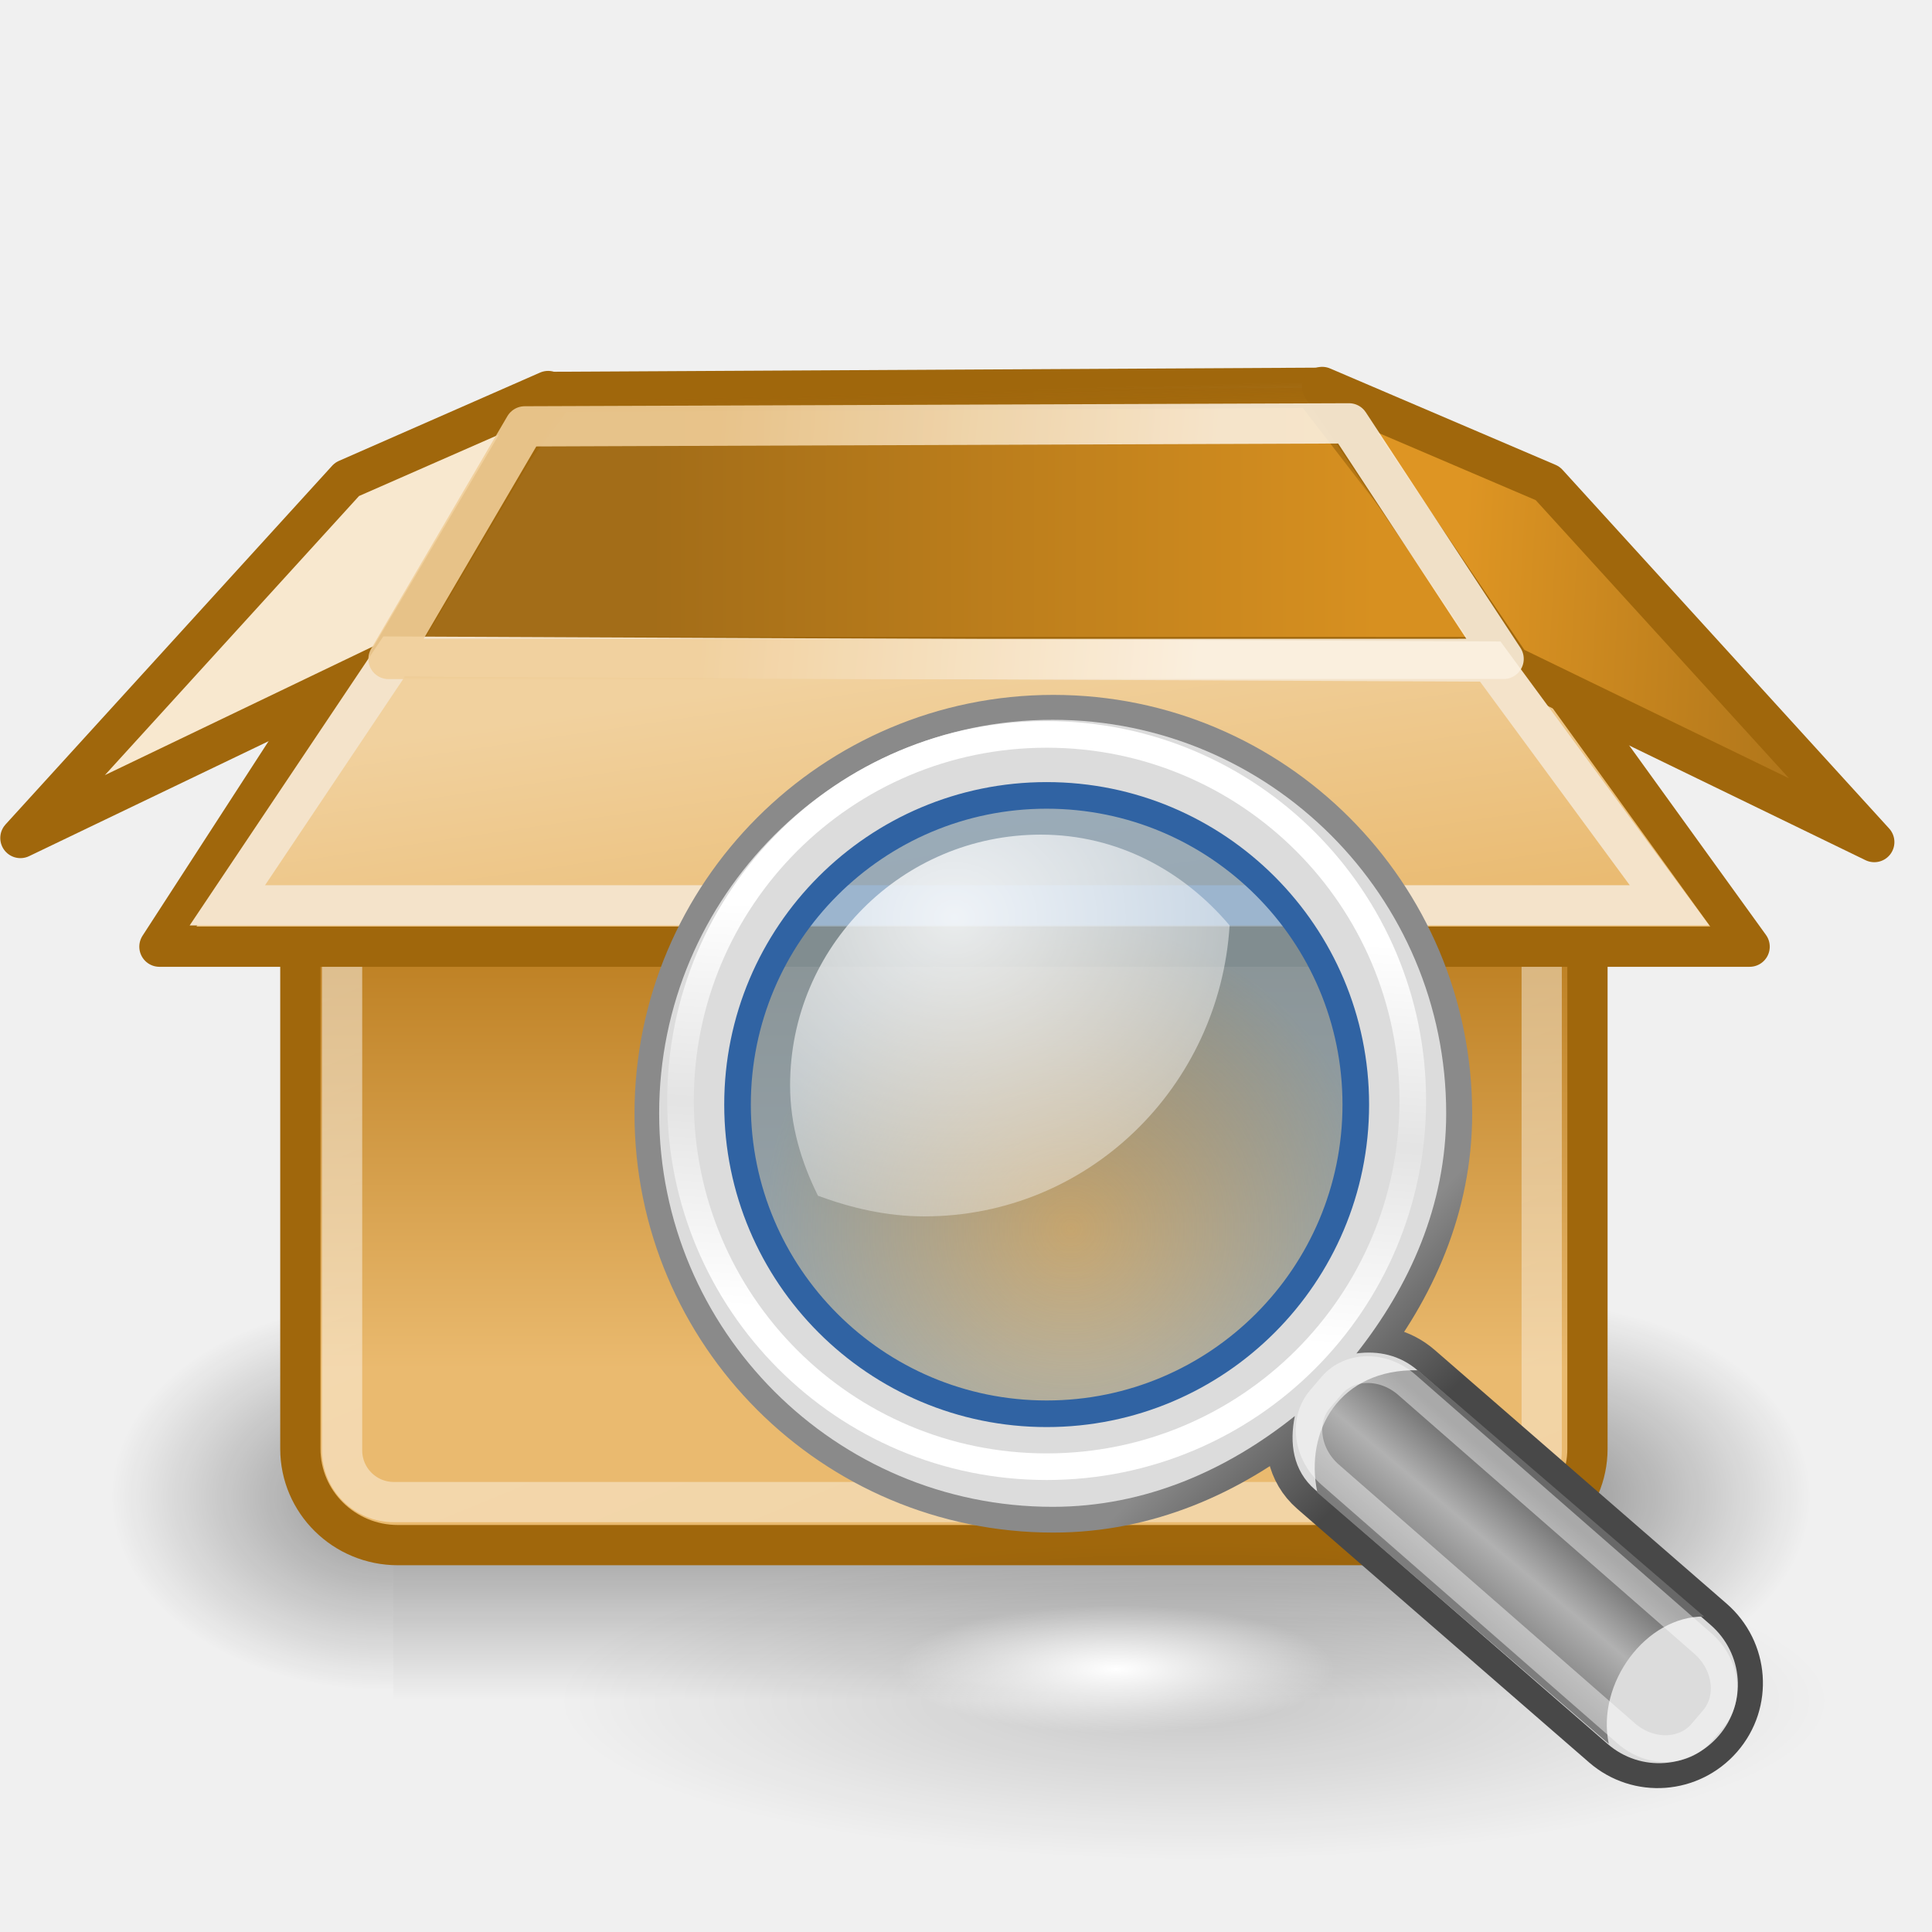
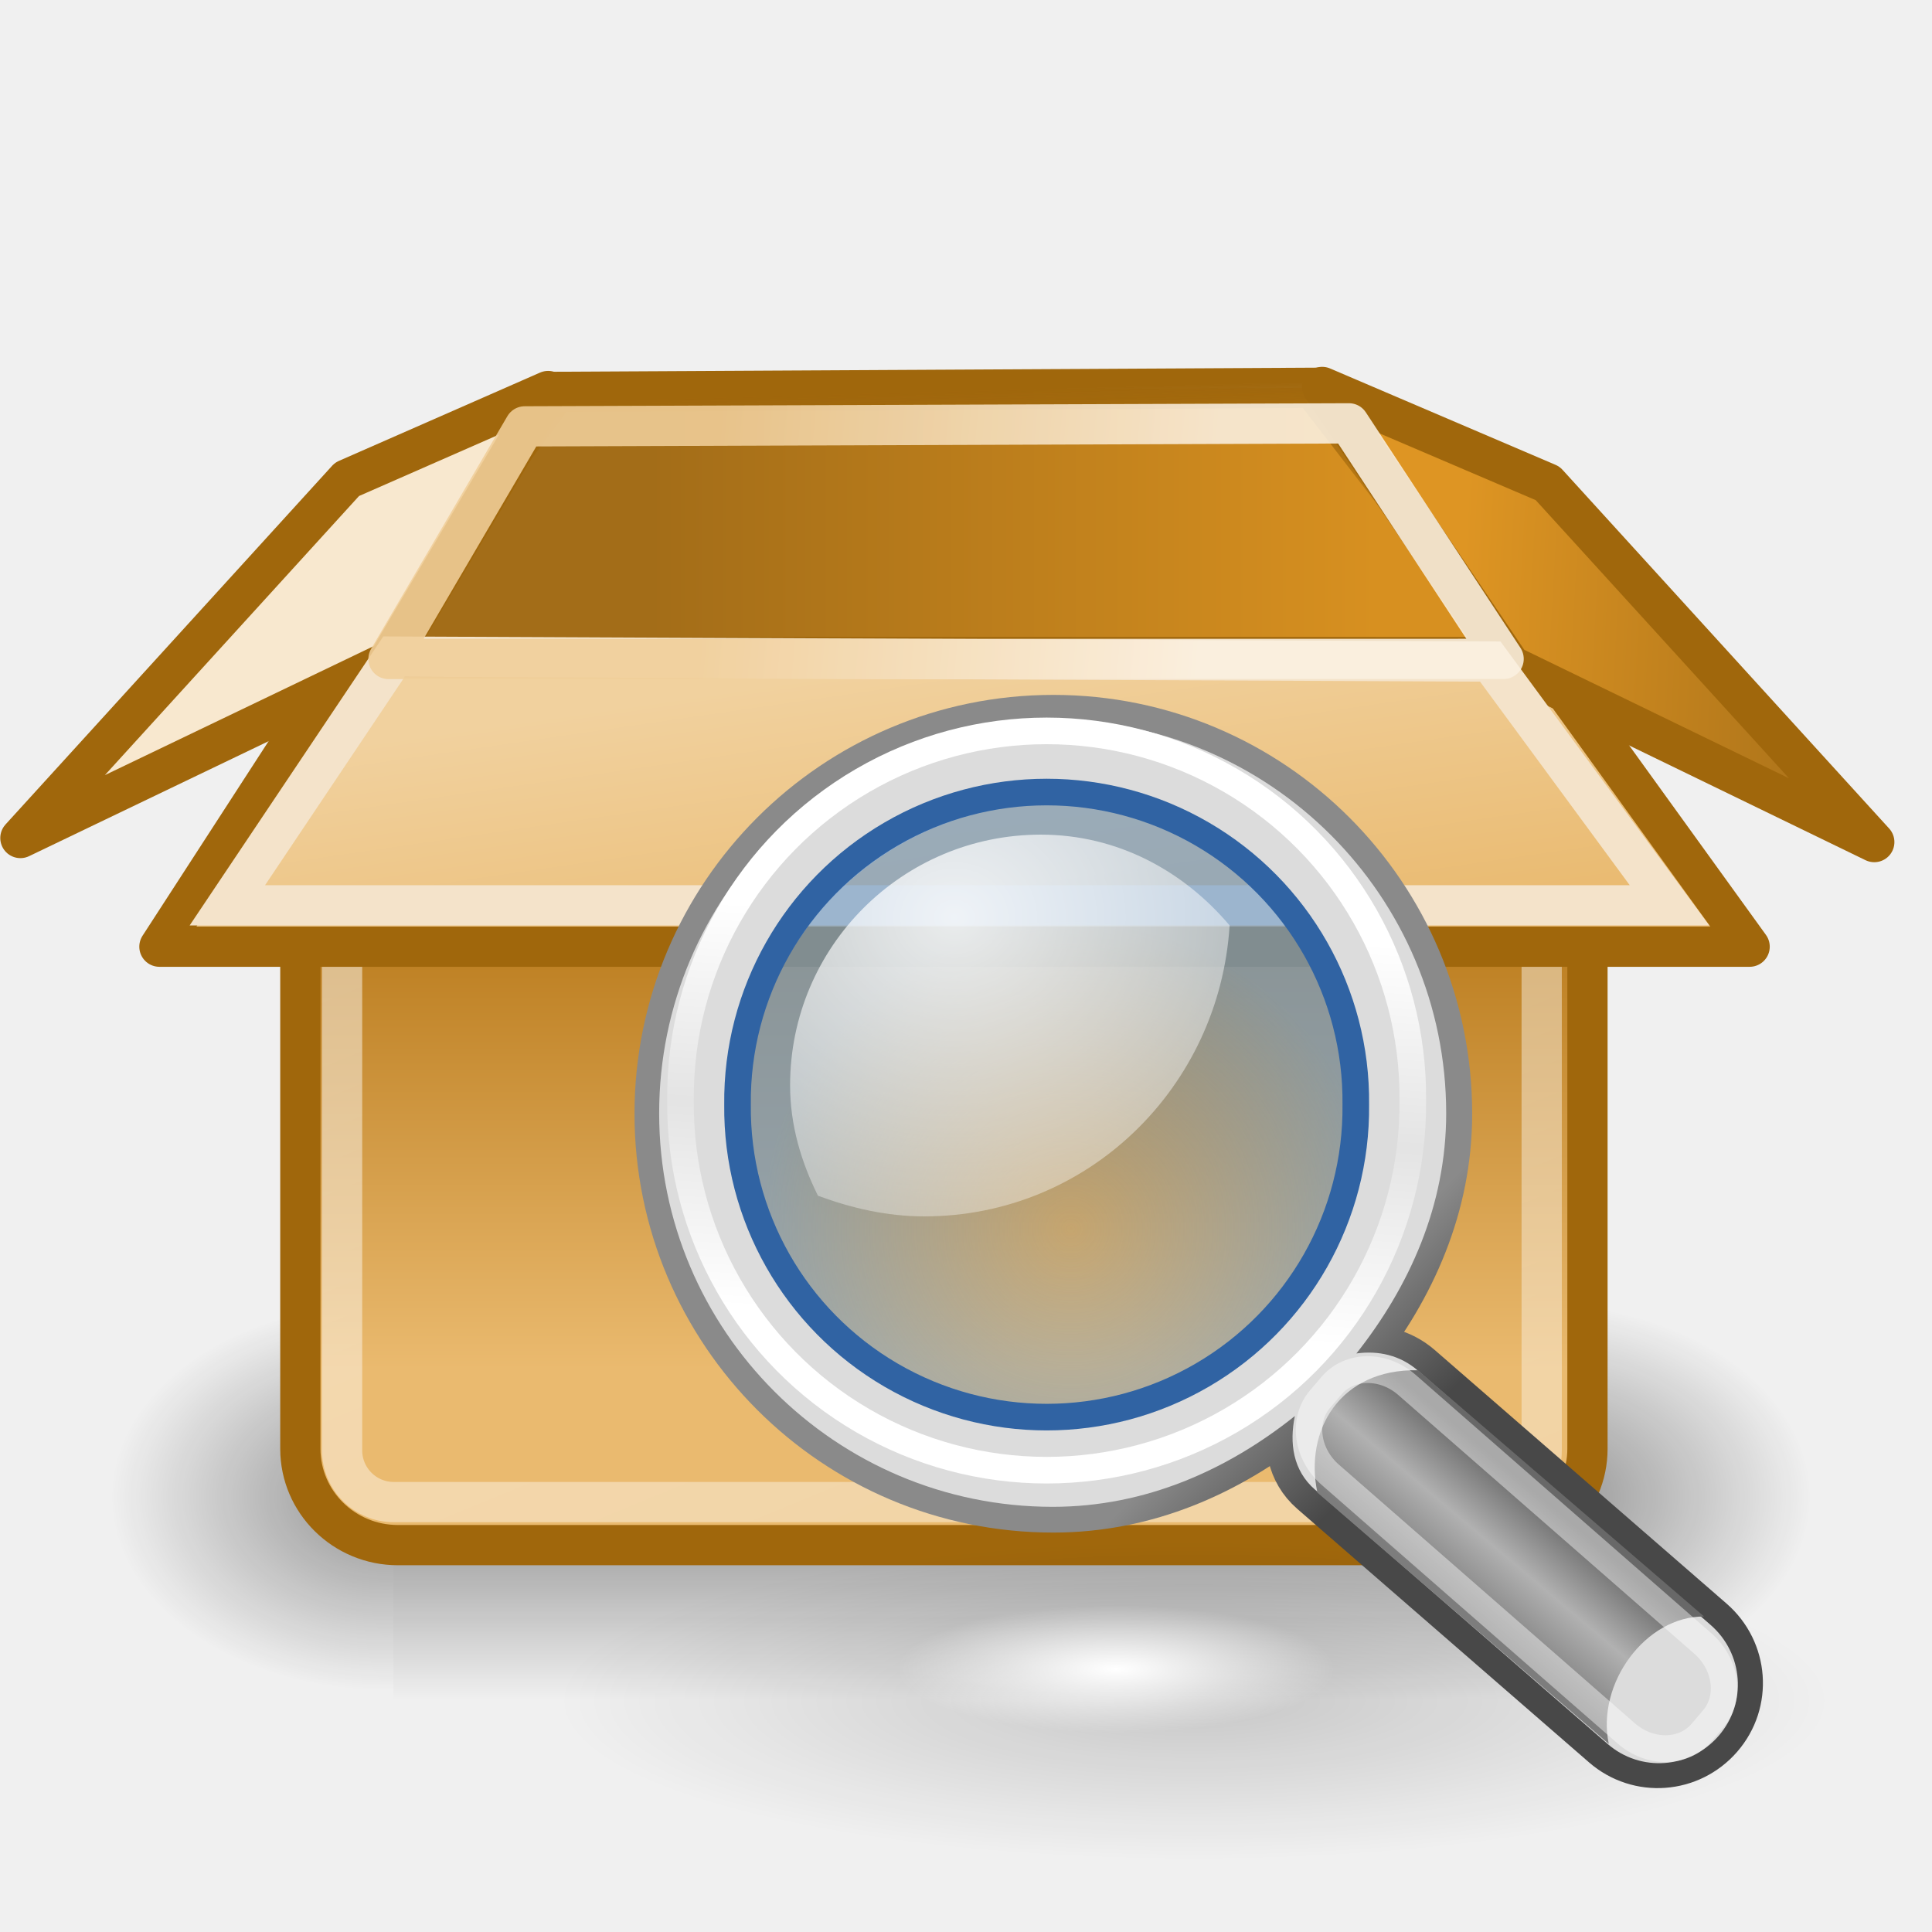
<svg xmlns="http://www.w3.org/2000/svg" xmlns:xlink="http://www.w3.org/1999/xlink" version="1.0" width="48" height="48" id="svg2963">
  <defs id="defs3">
    <radialGradient cx="605.714" cy="486.648" r="117.143" fx="605.714" fy="486.648" id="radialGradient6719" xlink:href="#linearGradient5060" gradientUnits="userSpaceOnUse" gradientTransform="matrix(-2.774389,0,0,1.969706,112.7623,-872.8854)" />
    <linearGradient id="linearGradient5060">
-       <stop id="stop5062" style="stop-color:#000000;stop-opacity:1" offset="0" />
-       <stop id="stop5064" style="stop-color:#000000;stop-opacity:0" offset="1" />
+       <stop style="stop-color:#000000;stop-opacity:1" offset="0" id="stop5062" />
+       <stop style="stop-color:#000000;stop-opacity:0" offset="1" id="stop5064" />
    </linearGradient>
    <radialGradient cx="605.714" cy="486.648" r="117.143" fx="605.714" fy="486.648" id="radialGradient6717" xlink:href="#linearGradient5060" gradientUnits="userSpaceOnUse" gradientTransform="matrix(2.774389,0,0,1.969706,-1891.633,-872.8854)" />
    <linearGradient id="linearGradient5048">
-       <stop id="stop5050" style="stop-color:#000000;stop-opacity:0" offset="0" />
-       <stop id="stop5056" style="stop-color:#000000;stop-opacity:1" offset="0.5" />
-       <stop id="stop5052" style="stop-color:#000000;stop-opacity:0" offset="1" />
+       <stop style="stop-color:#000000;stop-opacity:0" offset="0" id="stop5050" />
+       <stop style="stop-color:#000000;stop-opacity:1" offset="0.5" id="stop5056" />
+       <stop style="stop-color:#000000;stop-opacity:0" offset="1" id="stop5052" />
    </linearGradient>
    <linearGradient x1="302.857" y1="366.648" x2="302.857" y2="609.505" id="linearGradient6715" xlink:href="#linearGradient5048" gradientUnits="userSpaceOnUse" gradientTransform="matrix(2.774389,0,0,1.969706,-1892.179,-872.8854)" />
    <linearGradient id="linearGradient4995">
-       <stop id="stop4997" style="stop-color:#de9523;stop-opacity:1" offset="0" />
-       <stop id="stop4999" style="stop-color:#a36d18;stop-opacity:1" offset="1" />
+       <stop style="stop-color:#de9523;stop-opacity:1" offset="0" id="stop4997" />
+       <stop style="stop-color:#a36d18;stop-opacity:1" offset="1" id="stop4999" />
    </linearGradient>
    <linearGradient id="linearGradient4987">
-       <stop id="stop4989" style="stop-color:#a0670c;stop-opacity:1" offset="0" />
-       <stop id="stop4991" style="stop-color:#a0670c;stop-opacity:0" offset="1" />
+       <stop style="stop-color:#a0670c;stop-opacity:1" offset="0" id="stop4989" />
+       <stop style="stop-color:#a0670c;stop-opacity:0" offset="1" id="stop4991" />
    </linearGradient>
    <linearGradient id="linearGradient4979">
-       <stop id="stop4981" style="stop-color:#fbf0e0;stop-opacity:1" offset="0" />
-       <stop id="stop4983" style="stop-color:#f0ce99;stop-opacity:1" offset="1" />
+       <stop style="stop-color:#fbf0e0;stop-opacity:1" offset="0" id="stop4981" />
+       <stop style="stop-color:#f0ce99;stop-opacity:1" offset="1" id="stop4983" />
    </linearGradient>
    <linearGradient id="linearGradient4222">
-       <stop id="stop4224" style="stop-color:#ffffff;stop-opacity:1" offset="0" />
-       <stop id="stop4226" style="stop-color:#ffffff;stop-opacity:0.686" offset="1" />
+       <stop style="stop-color:#ffffff;stop-opacity:1" offset="0" id="stop4224" />
+       <stop style="stop-color:#ffffff;stop-opacity:0.686" offset="1" id="stop4226" />
    </linearGradient>
    <linearGradient id="linearGradient4210">
-       <stop id="stop4212" style="stop-color:#eaba6f;stop-opacity:1" offset="0" />
-       <stop id="stop4214" style="stop-color:#b97a1b;stop-opacity:1" offset="1" />
+       <stop style="stop-color:#eaba6f;stop-opacity:1" offset="0" id="stop4212" />
+       <stop style="stop-color:#b97a1b;stop-opacity:1" offset="1" id="stop4214" />
    </linearGradient>
    <linearGradient id="linearGradient4192">
-       <stop id="stop4194" style="stop-color:#e9b96e;stop-opacity:1" offset="0" />
-       <stop id="stop4196" style="stop-color:#f1d19e;stop-opacity:1" offset="1" />
+       <stop style="stop-color:#e9b96e;stop-opacity:1" offset="0" id="stop4194" />
+       <stop style="stop-color:#f1d19e;stop-opacity:1" offset="1" id="stop4196" />
    </linearGradient>
    <linearGradient id="linearGradient4182">
-       <stop id="stop4184" style="stop-color:#a36d18;stop-opacity:1" offset="0" />
-       <stop id="stop4186" style="stop-color:#d79020;stop-opacity:1" offset="1" />
+       <stop style="stop-color:#a36d18;stop-opacity:1" offset="0" id="stop4184" />
+       <stop style="stop-color:#d79020;stop-opacity:1" offset="1" id="stop4186" />
    </linearGradient>
    <linearGradient x1="30.062" y1="13.445" x2="17.696" y2="12.334" id="linearGradient2269" xlink:href="#linearGradient4979" gradientUnits="userSpaceOnUse" />
    <linearGradient x1="36.289" y1="14.662" x2="47.066" y2="15.268" id="linearGradient2274" xlink:href="#linearGradient4995" gradientUnits="userSpaceOnUse" />
    <linearGradient x1="25.381" y1="24.721" x2="24.119" y2="16.17" id="linearGradient2277" xlink:href="#linearGradient4192" gradientUnits="userSpaceOnUse" gradientTransform="matrix(1,0,0,0.986355,0,0.316638)" />
    <linearGradient x1="16.149" y1="12.637" x2="34.194" y2="12.637" id="linearGradient2280" xlink:href="#linearGradient4182" gradientUnits="userSpaceOnUse" gradientTransform="matrix(1,0,0,1.039184,0,-4.057054e-2)" />
    <linearGradient x1="21.907" y1="9.758" x2="22.072" y2="16.021" id="linearGradient2282" xlink:href="#linearGradient4987" gradientUnits="userSpaceOnUse" />
    <linearGradient x1="18.707" y1="19.912" x2="30.015" y2="47.388" id="linearGradient2285" xlink:href="#linearGradient4222" gradientUnits="userSpaceOnUse" />
    <linearGradient x1="24.99" y1="34.005" x2="24.99" y2="22.585" id="linearGradient2288" xlink:href="#linearGradient4210" gradientUnits="userSpaceOnUse" />
    <linearGradient x1="27.366" y1="26.58" x2="31.336" y2="30.558" id="linearGradient2852" xlink:href="#linearGradient2846" gradientUnits="userSpaceOnUse" />
    <radialGradient cx="24.13" cy="37.968" r="16.529" fx="24.13" fy="37.968" id="radialGradient2842" xlink:href="#linearGradient4477" gradientUnits="userSpaceOnUse" gradientTransform="matrix(1,0,0,0.237968,0,28.93278)" />
    <linearGradient x1="18.293" y1="13.602" x2="17.501" y2="25.743" id="linearGradient2372" xlink:href="#linearGradient2366" gradientUnits="userSpaceOnUse" />
    <radialGradient cx="24.13" cy="37.968" r="16.529" fx="24.13" fy="37.968" id="radialGradient4493" xlink:href="#linearGradient4487" gradientUnits="userSpaceOnUse" gradientTransform="matrix(1,0,0,0.237968,0,28.93278)" />
    <radialGradient cx="15.414" cy="13.078" r="6.656" fx="15.414" fy="13.078" id="radialGradient4473" xlink:href="#linearGradient4467" gradientUnits="userSpaceOnUse" gradientTransform="matrix(2.592963,0,0,2.252104,-25.05975,-18.941)" />
    <radialGradient cx="18.241" cy="21.818" r="8.309" fx="18.241" fy="21.818" id="radialGradient4460" xlink:href="#linearGradient4454" gradientUnits="userSpaceOnUse" />
    <linearGradient x1="30.656" y1="34" x2="33.219" y2="31.062" id="linearGradient4446" xlink:href="#linearGradient4440" gradientUnits="userSpaceOnUse" gradientTransform="matrix(1.334593,0,0,1.291292,-6.973842,-7.460658)" />
    <linearGradient id="linearGradient4440">
-       <stop id="stop4442" style="stop-color:#7d7d7d;stop-opacity:1" offset="0" />
-       <stop id="stop4448" style="stop-color:#b1b1b1;stop-opacity:1" offset="0.5" />
-       <stop id="stop4444" style="stop-color:#686868;stop-opacity:1" offset="1" />
+       <stop style="stop-color:#7d7d7d;stop-opacity:1" offset="0" id="stop4442" />
+       <stop style="stop-color:#b1b1b1;stop-opacity:1" offset="0.5" id="stop4448" />
+       <stop style="stop-color:#686868;stop-opacity:1" offset="1" id="stop4444" />
    </linearGradient>
    <linearGradient id="linearGradient4454">
-       <stop id="stop4456" style="stop-color:#729fcf;stop-opacity:0.208" offset="0" />
-       <stop id="stop4458" style="stop-color:#729fcf;stop-opacity:0.676" offset="1" />
+       <stop style="stop-color:#729fcf;stop-opacity:0.208" offset="0" id="stop4456" />
+       <stop style="stop-color:#729fcf;stop-opacity:0.676" offset="1" id="stop4458" />
    </linearGradient>
    <linearGradient id="linearGradient4467">
-       <stop id="stop4469" style="stop-color:#ffffff;stop-opacity:1" offset="0" />
-       <stop id="stop4471" style="stop-color:#ffffff;stop-opacity:0.248" offset="1" />
+       <stop style="stop-color:#ffffff;stop-opacity:1" offset="0" id="stop4469" />
+       <stop style="stop-color:#ffffff;stop-opacity:0.248" offset="1" id="stop4471" />
    </linearGradient>
    <linearGradient id="linearGradient4477">
-       <stop id="stop4479" style="stop-color:#000000;stop-opacity:1" offset="0" />
-       <stop id="stop4481" style="stop-color:#000000;stop-opacity:0" offset="1" />
+       <stop style="stop-color:#000000;stop-opacity:1" offset="0" id="stop4479" />
+       <stop style="stop-color:#000000;stop-opacity:0" offset="1" id="stop4481" />
    </linearGradient>
    <linearGradient id="linearGradient4487">
-       <stop id="stop4489" style="stop-color:#ffffff;stop-opacity:1" offset="0" />
-       <stop id="stop4491" style="stop-color:#ffffff;stop-opacity:0" offset="1" />
+       <stop style="stop-color:#ffffff;stop-opacity:1" offset="0" id="stop4489" />
+       <stop style="stop-color:#ffffff;stop-opacity:0" offset="1" id="stop4491" />
    </linearGradient>
    <linearGradient id="linearGradient2366">
-       <stop id="stop2368" style="stop-color:#ffffff;stop-opacity:1" offset="0" />
-       <stop id="stop2374" style="stop-color:#ffffff;stop-opacity:0.219" offset="0.5" />
-       <stop id="stop2370" style="stop-color:#ffffff;stop-opacity:1" offset="1" />
+       <stop style="stop-color:#ffffff;stop-opacity:1" offset="0" id="stop2368" />
+       <stop style="stop-color:#ffffff;stop-opacity:0.219" offset="0.5" id="stop2374" />
+       <stop style="stop-color:#ffffff;stop-opacity:1" offset="1" id="stop2370" />
    </linearGradient>
    <linearGradient id="linearGradient2846">
-       <stop id="stop2848" style="stop-color:#8a8a8a;stop-opacity:1" offset="0" />
-       <stop id="stop2850" style="stop-color:#484848;stop-opacity:1" offset="1" />
+       <stop style="stop-color:#8a8a8a;stop-opacity:1" offset="0" id="stop2848" />
+       <stop style="stop-color:#484848;stop-opacity:1" offset="1" id="stop2850" />
    </linearGradient>
  </defs>
  <g id="layer1">
-     <g transform="matrix(2.105461e-2,0,0,2.086758e-2,42.60172,35.4036)" id="g6707" style="display:inline">
-       <rect width="1339.633" height="478.357" x="-1559.252" y="-150.697" id="rect6709" style="opacity:0.402;fill:url(#linearGradient6715);fill-opacity:1;fill-rule:nonzero;stroke:none;stroke-width:1;stroke-linecap:round;stroke-linejoin:miter;marker:none;marker-start:none;marker-mid:none;marker-end:none;stroke-miterlimit:4;stroke-dasharray:none;stroke-dashoffset:0;stroke-opacity:1;visibility:visible;display:inline;overflow:visible" />
-       <path d="M -219.619,-150.68 C -219.619,-150.68 -219.619,327.65 -219.619,327.65 C -76.745,328.551 125.781,220.481 125.781,88.454 C 125.781,-43.572 -33.655,-150.68 -219.619,-150.68 z" id="path6711" style="opacity:0.402;fill:url(#radialGradient6717);fill-opacity:1;fill-rule:nonzero;stroke:none;stroke-width:1;stroke-linecap:round;stroke-linejoin:miter;marker:none;marker-start:none;marker-mid:none;marker-end:none;stroke-miterlimit:4;stroke-dasharray:none;stroke-dashoffset:0;stroke-opacity:1;visibility:visible;display:inline;overflow:visible" />
-       <path d="M -1559.252,-150.68 C -1559.252,-150.68 -1559.252,327.65 -1559.252,327.65 C -1702.127,328.551 -1904.652,220.481 -1904.652,88.454 C -1904.652,-43.572 -1745.216,-150.68 -1559.252,-150.68 z" id="path6713" style="opacity:0.402;fill:url(#radialGradient6719);fill-opacity:1;fill-rule:nonzero;stroke:none;stroke-width:1;stroke-linecap:round;stroke-linejoin:miter;marker:none;marker-start:none;marker-mid:none;marker-end:none;stroke-miterlimit:4;stroke-dasharray:none;stroke-dashoffset:0;stroke-opacity:1;visibility:visible;display:inline;overflow:visible" />
+     <g transform="matrix(2.105461e-2,0,0,2.086758e-2,42.60172,35.4036)" style="display:inline" id="g6707">
+       <rect width="1339.633" height="478.357" x="-1559.252" y="-150.697" style="opacity:0.402;color:#000000;fill:url(#linearGradient6715);fill-opacity:1;fill-rule:nonzero;stroke:none;stroke-width:1;stroke-linecap:round;stroke-linejoin:miter;marker:none;marker-start:none;marker-mid:none;marker-end:none;stroke-miterlimit:4;stroke-dasharray:none;stroke-dashoffset:0;stroke-opacity:1;visibility:visible;display:inline;overflow:visible" id="rect6709" />
+       <path d="M -219.619,-150.68 C -219.619,-150.68 -219.619,327.65 -219.619,327.65 C -76.745,328.551 125.781,220.481 125.781,88.454 C 125.781,-43.572 -33.655,-150.68 -219.619,-150.68 z " style="opacity:0.402;color:#000000;fill:url(#radialGradient6717);fill-opacity:1;fill-rule:nonzero;stroke:none;stroke-width:1;stroke-linecap:round;stroke-linejoin:miter;marker:none;marker-start:none;marker-mid:none;marker-end:none;stroke-miterlimit:4;stroke-dasharray:none;stroke-dashoffset:0;stroke-opacity:1;visibility:visible;display:inline;overflow:visible" id="path6711" />
+       <path d="M -1559.252,-150.68 C -1559.252,-150.68 -1559.252,327.65 -1559.252,327.65 C -1702.127,328.551 -1904.652,220.481 -1904.652,88.454 C -1904.652,-43.572 -1745.216,-150.68 -1559.252,-150.68 z " style="opacity:0.402;color:#000000;fill:url(#radialGradient6719);fill-opacity:1;fill-rule:nonzero;stroke:none;stroke-width:1;stroke-linecap:round;stroke-linejoin:miter;marker:none;marker-start:none;marker-mid:none;marker-end:none;stroke-miterlimit:4;stroke-dasharray:none;stroke-dashoffset:0;stroke-opacity:1;visibility:visible;display:inline;overflow:visible" id="path6713" />
    </g>
-     <rect width="31.978" height="23.113" rx="2.424" ry="2.394" x="7.462" y="15.275" id="rect3115" style="opacity:1;fill:url(#linearGradient2288);fill-opacity:1;fill-rule:nonzero;stroke:#a0670c;stroke-width:1;stroke-linecap:butt;stroke-linejoin:miter;marker:none;marker-start:none;marker-mid:none;marker-end:none;stroke-miterlimit:4;stroke-dasharray:none;stroke-dashoffset:0;stroke-opacity:1;visibility:visible;display:block;overflow:visible" />
-     <rect width="29.804" height="21.075" rx="1.285" ry="1.285" x="8.499" y="16.244" id="rect4220" style="opacity:0.481;fill:none;fill-opacity:1;fill-rule:nonzero;stroke:url(#linearGradient2285);stroke-width:1;stroke-linecap:butt;stroke-linejoin:miter;marker:none;marker-start:none;marker-mid:none;marker-end:none;stroke-miterlimit:4;stroke-dasharray:none;stroke-dashoffset:0;stroke-opacity:1;visibility:visible;display:block;overflow:visible" />
-     <path d="M 8.77,16.547 L 13.82,9.736 L 32.615,9.635 L 37.835,16.409 L 8.77,16.547 z" id="path4162" style="fill:url(#linearGradient2280);fill-opacity:1;fill-rule:evenodd;stroke:url(#linearGradient2282);stroke-width:1;stroke-linecap:butt;stroke-linejoin:miter;stroke-miterlimit:4;stroke-dasharray:none;stroke-opacity:1" />
-     <path d="M 38.276,16.326 L 43.469,23.52 L 3.961,23.52 L 8.625,16.321 L 38.276,16.326 z" id="path4164" style="opacity:1;fill:url(#linearGradient2277);fill-opacity:1;fill-rule:nonzero;stroke:#a0670c;stroke-width:1;stroke-linecap:round;stroke-linejoin:round;marker:none;marker-start:none;marker-mid:none;marker-end:none;stroke-miterlimit:4;stroke-dasharray:none;stroke-dashoffset:0;stroke-opacity:1;visibility:visible;display:block;overflow:visible" />
-     <path d="M 32.849,9.614 L 37.532,16.536 L 46.566,20.921 L 38.451,12.009 L 32.849,9.614 z" id="path4178" style="opacity:1;fill:url(#linearGradient2274);fill-opacity:1;fill-rule:nonzero;stroke:#a0670c;stroke-width:1;stroke-linecap:round;stroke-linejoin:round;marker:none;marker-start:none;marker-mid:none;marker-end:none;stroke-miterlimit:4;stroke-dasharray:none;stroke-dashoffset:0;stroke-opacity:1;visibility:visible;display:block;overflow:visible" />
-     <path d="M 13.618,9.715 L 9.642,16.435 L 0.507,20.82 L 8.622,11.908 L 13.618,9.715 z" id="path4180" style="opacity:1;fill:#f8e8cf;fill-opacity:1;fill-rule:nonzero;stroke:#a0670c;stroke-width:1;stroke-linecap:round;stroke-linejoin:round;marker:none;marker-start:none;marker-mid:none;marker-end:none;stroke-miterlimit:4;stroke-dasharray:none;stroke-dashoffset:0;stroke-opacity:1;visibility:visible;display:block;overflow:visible" />
-     <path d="M 37.025,16.436 L 41.479,22.493 L 5.648,22.493 L 9.789,16.313 L 37.025,16.436 z" id="path4954" style="opacity:1;fill:none;fill-opacity:1;fill-rule:nonzero;stroke:#f4e3ca;stroke-width:1;stroke-linecap:butt;stroke-linejoin:miter;marker:none;marker-start:none;marker-mid:none;marker-end:none;stroke-miterlimit:4;stroke-dasharray:none;stroke-dashoffset:0;stroke-opacity:1;visibility:visible;display:block;overflow:visible" />
-     <path d="M 9.652,16.372 L 13.037,10.593 L 33.515,10.518 L 37.357,16.37 L 9.652,16.372 z" id="path4966" style="opacity:0.88;fill:none;fill-opacity:1;fill-rule:evenodd;stroke:url(#linearGradient2269);stroke-width:1;stroke-linecap:round;stroke-linejoin:round;stroke-miterlimit:4;stroke-dasharray:none;stroke-opacity:1" />
+     <rect width="31.978" height="23.113" rx="2.424" ry="2.394" x="7.462" y="15.275" style="opacity:1;color:#000000;fill:url(#linearGradient2288);fill-opacity:1;fill-rule:nonzero;stroke:#a0670c;stroke-width:1;stroke-linecap:butt;stroke-linejoin:miter;marker:none;marker-start:none;marker-mid:none;marker-end:none;stroke-miterlimit:4;stroke-dasharray:none;stroke-dashoffset:0;stroke-opacity:1;visibility:visible;display:block;overflow:visible" id="rect3115" />
+     <rect width="29.804" height="21.075" rx="1.285" ry="1.285" x="8.499" y="16.244" style="opacity:0.481;color:#000000;fill:none;fill-opacity:1;fill-rule:nonzero;stroke:url(#linearGradient2285);stroke-width:1;stroke-linecap:butt;stroke-linejoin:miter;marker:none;marker-start:none;marker-mid:none;marker-end:none;stroke-miterlimit:4;stroke-dasharray:none;stroke-dashoffset:0;stroke-opacity:1;visibility:visible;display:block;overflow:visible" id="rect4220" />
+     <path d="M 8.77,16.547 L 13.82,9.736 L 32.615,9.635 L 37.835,16.409 L 8.77,16.547 z " style="fill:url(#linearGradient2280);fill-opacity:1;fill-rule:evenodd;stroke:url(#linearGradient2282);stroke-width:1;stroke-linecap:butt;stroke-linejoin:miter;stroke-miterlimit:4;stroke-dasharray:none;stroke-opacity:1" id="path4162" />
+     <path d="M 38.276,16.326 L 43.469,23.52 L 3.961,23.52 L 8.625,16.321 L 38.276,16.326 z " style="opacity:1;color:#000000;fill:url(#linearGradient2277);fill-opacity:1;fill-rule:nonzero;stroke:#a0670c;stroke-width:1;stroke-linecap:round;stroke-linejoin:round;marker:none;marker-start:none;marker-mid:none;marker-end:none;stroke-miterlimit:4;stroke-dasharray:none;stroke-dashoffset:0;stroke-opacity:1;visibility:visible;display:block;overflow:visible" id="path4164" />
+     <path d="M 32.849,9.614 L 37.532,16.536 L 46.566,20.921 L 38.451,12.009 L 32.849,9.614 z " style="opacity:1;color:#000000;fill:url(#linearGradient2274);fill-opacity:1;fill-rule:nonzero;stroke:#a0670c;stroke-width:1;stroke-linecap:round;stroke-linejoin:round;marker:none;marker-start:none;marker-mid:none;marker-end:none;stroke-miterlimit:4;stroke-dasharray:none;stroke-dashoffset:0;stroke-opacity:1;visibility:visible;display:block;overflow:visible" id="path4178" />
+     <path d="M 13.618,9.715 L 9.642,16.435 L 0.507,20.82 L 8.622,11.908 L 13.618,9.715 z " style="opacity:1;color:#000000;fill:#f8e8cf;fill-opacity:1;fill-rule:nonzero;stroke:#a0670c;stroke-width:1;stroke-linecap:round;stroke-linejoin:round;marker:none;marker-start:none;marker-mid:none;marker-end:none;stroke-miterlimit:4;stroke-dasharray:none;stroke-dashoffset:0;stroke-opacity:1;visibility:visible;display:block;overflow:visible" id="path4180" />
+     <path d="M 37.025,16.436 L 41.479,22.493 L 5.648,22.493 L 9.789,16.313 L 37.025,16.436 z " style="opacity:1;color:#000000;fill:none;fill-opacity:1;fill-rule:nonzero;stroke:#f4e3ca;stroke-width:1;stroke-linecap:butt;stroke-linejoin:miter;marker:none;marker-start:none;marker-mid:none;marker-end:none;stroke-miterlimit:4;stroke-dasharray:none;stroke-dashoffset:0;stroke-opacity:1;visibility:visible;display:block;overflow:visible" id="path4954" />
+     <path d="M 9.652,16.372 L 13.037,10.593 L 33.515,10.518 L 37.357,16.37 L 9.652,16.372 z " style="opacity:0.88;fill:none;fill-opacity:1;fill-rule:evenodd;stroke:url(#linearGradient2269);stroke-width:1;stroke-linecap:round;stroke-linejoin:round;stroke-miterlimit:4;stroke-dasharray:none;stroke-opacity:1" id="path4966" />
    <g transform="matrix(0.6609312,0,0,0.6609312,13.85837,15.84733)" id="g4855">
      <g id="g1772">
-         <path d="M 40.659,37.968 C 40.66,40.141 33.26,41.902 24.13,41.902 C 15,41.902 7.6,40.141 7.601,37.968 C 7.6,35.795 15,34.034 24.13,34.034 C 33.26,34.034 40.66,35.795 40.659,37.968 z" transform="matrix(1.446431,0,0,1.51999,-10.97453,-17.75168)" id="path4475" style="opacity:0.171;fill:url(#radialGradient2842);fill-opacity:1;fill-rule:evenodd;stroke:none;stroke-width:1;stroke-linecap:round;stroke-linejoin:miter;marker:none;marker-start:none;marker-mid:none;marker-end:none;stroke-miterlimit:10;stroke-dasharray:none;stroke-dashoffset:0;stroke-opacity:1;visibility:visible;display:inline;overflow:visible" />
-         <path d="M 18.628,3.144 C 10.488,3.144 3.883,9.749 3.883,17.888 C 3.883,26.027 10.488,32.633 18.628,32.633 C 22.107,32.633 25.179,31.249 27.701,29.231 C 27.496,30.237 27.623,31.266 28.457,31.99 L 39.422,41.518 C 40.655,42.589 42.509,42.449 43.58,41.215 C 44.652,39.982 44.511,38.128 43.278,37.057 L 32.314,27.529 C 31.642,26.946 30.821,26.773 30.008,26.886 C 31.994,24.374 33.372,21.338 33.372,17.888 C 33.372,9.749 26.767,3.144 18.628,3.144 z M 18.552,4.37 C 26.191,4.37 31.844,9.159 31.844,17.662 C 31.844,26.337 26.027,30.953 18.552,30.953 C 11.249,30.953 5.26,25.475 5.26,17.662 C 5.26,9.677 11.085,4.37 18.552,4.37 z" id="path2844" style="opacity:1;fill:#dcdcdc;fill-opacity:1;fill-rule:evenodd;stroke:url(#linearGradient2852);stroke-width:2;stroke-linecap:round;stroke-linejoin:miter;marker:none;marker-start:none;marker-mid:none;marker-end:none;stroke-miterlimit:10;stroke-dasharray:none;stroke-dashoffset:0;stroke-opacity:1;visibility:visible;display:inline;overflow:visible" />
-         <path d="M 18.603,3.08 C 10.437,3.08 3.81,9.707 3.81,17.873 C 3.81,26.038 10.437,32.665 18.603,32.665 C 22.094,32.665 25.175,31.276 27.706,29.252 C 27.5,30.262 27.628,31.294 28.465,32.02 L 39.464,41.579 C 40.701,42.653 42.562,42.513 43.636,41.275 C 44.711,40.038 44.57,38.178 43.333,37.103 L 32.333,27.545 C 31.66,26.96 30.836,26.786 30.02,26.9 C 32.013,24.379 33.395,21.333 33.395,17.873 C 33.395,9.707 26.768,3.08 18.603,3.08 z M 18.527,6.266 C 24.808,6.266 29.906,11.364 29.906,17.645 C 29.906,23.926 24.808,29.024 18.527,29.024 C 12.246,29.024 7.148,23.926 7.148,17.645 C 7.148,11.364 12.246,6.266 18.527,6.266 z" id="path4430" style="opacity:1;fill:#dcdcdc;fill-opacity:1;fill-rule:evenodd;stroke:none;stroke-width:1;stroke-linecap:round;stroke-linejoin:miter;marker:none;marker-start:none;marker-mid:none;marker-end:none;stroke-miterlimit:10;stroke-dasharray:none;stroke-dashoffset:0;stroke-opacity:1;visibility:visible;display:inline;overflow:visible" />
-         <path d="M 39.507,41.578 C 39.028,39.305 40.904,36.766 43.091,36.789 C 43.091,36.789 32.331,27.531 32.331,27.531 C 29.386,27.474 28.061,29.804 28.554,32.131 L 39.507,41.578 z" id="path4438" style="opacity:1;fill:url(#linearGradient4446);fill-opacity:1;fill-rule:evenodd;stroke:none;stroke-width:1;stroke-linecap:round;stroke-linejoin:miter;marker:none;marker-start:none;marker-mid:none;marker-end:none;stroke-miterlimit:10;stroke-dasharray:none;stroke-dashoffset:0;stroke-opacity:1;visibility:visible;display:inline;overflow:visible" />
-         <path d="M 28.549,18.92 C 28.549,25.022 23.603,29.969 17.501,29.969 C 11.399,29.969 6.452,25.022 6.452,18.92 C 6.452,12.818 11.399,7.872 17.501,7.872 C 23.603,7.872 28.549,12.818 28.549,18.92 z" transform="matrix(1.245743,0,0,1.245743,-3.425346,-6.177033)" id="path4450" style="opacity:1;fill:none;fill-opacity:1;fill-rule:evenodd;stroke:url(#linearGradient2372);stroke-width:0.803;stroke-linecap:round;stroke-linejoin:miter;marker:none;marker-start:none;marker-mid:none;marker-end:none;stroke-miterlimit:10;stroke-dasharray:none;stroke-dashoffset:0;stroke-opacity:1;visibility:visible;display:inline;overflow:visible" />
-         <path d="M 40.659,37.968 C 40.66,40.141 33.26,41.902 24.13,41.902 C 15,41.902 7.6,40.141 7.601,37.968 C 7.6,35.795 15,34.034 24.13,34.034 C 33.26,34.034 40.66,35.795 40.659,37.968 z" transform="matrix(0.497764,0,0,0.609621,8.973526,15.61929)" id="path4485" style="opacity:1;fill:url(#radialGradient4493);fill-opacity:1;fill-rule:evenodd;stroke:none;stroke-width:1;stroke-linecap:round;stroke-linejoin:miter;marker:none;marker-start:none;marker-mid:none;marker-end:none;stroke-miterlimit:10;stroke-dasharray:none;stroke-dashoffset:0;stroke-opacity:1;visibility:visible;display:inline;overflow:visible" />
-         <rect width="19.048" height="4.44" rx="2.137" ry="1.888" x="40.373" y="0.141" transform="matrix(0.752986,0.658037,-0.648902,0.760872,0,0)" id="rect4495" style="opacity:0.433;fill:none;fill-opacity:1;fill-rule:evenodd;stroke:#ffffff;stroke-width:1;stroke-linecap:round;stroke-linejoin:miter;marker:none;marker-start:none;marker-mid:none;marker-end:none;stroke-miterlimit:10;stroke-dasharray:none;stroke-dashoffset:0;stroke-opacity:1;visibility:visible;display:inline;overflow:visible" />
-         <path d="M 25.898,18.478 C 25.898,23.067 22.178,26.788 17.589,26.788 C 13,26.788 9.28,23.067 9.281,18.478 C 9.28,13.889 13,10.168 17.589,10.168 C 22.178,10.168 25.898,13.889 25.898,18.478 z" transform="matrix(1.398614,0,0,1.398614,-6.224338,-8.298958)" id="path4452" style="fill:url(#radialGradient4460);fill-opacity:1;fill-rule:evenodd;stroke:#3063a3;stroke-width:0.715;stroke-linecap:round;stroke-linejoin:miter;marker:none;marker-start:none;marker-mid:none;marker-end:none;stroke-miterlimit:10;stroke-dashoffset:0;stroke-opacity:1;visibility:visible" />
-         <path d="M 18.157,7.397 C 12.949,7.397 8.732,11.614 8.732,16.821 C 8.732,18.325 9.153,19.709 9.78,20.971 C 11.032,21.433 12.362,21.747 13.774,21.747 C 19.945,21.747 24.874,16.885 25.254,10.81 C 23.523,8.764 21.044,7.397 18.157,7.397 z" id="path4462" style="opacity:0.834;fill:url(#radialGradient4473);fill-opacity:1;fill-rule:evenodd;stroke:none;stroke-width:1;stroke-linecap:round;stroke-linejoin:miter;marker:none;marker-start:none;marker-mid:none;marker-end:none;stroke-miterlimit:10;stroke-dasharray:none;stroke-dashoffset:0;stroke-opacity:1;visibility:visible;display:inline;overflow:visible" />
+         <path d="M 40.659 37.968 A 16.529 3.933 0 1 1  7.601,37.968 A 16.529 3.933 0 1 1  40.659 37.968 z" transform="matrix(1.446431,0,0,1.51999,-10.97453,-17.75168)" style="opacity:0.171;color:#000000;fill:url(#radialGradient2842);fill-opacity:1;fill-rule:evenodd;stroke:none;stroke-width:1;stroke-linecap:round;stroke-linejoin:miter;marker:none;marker-start:none;marker-mid:none;marker-end:none;stroke-miterlimit:10;stroke-dasharray:none;stroke-dashoffset:0;stroke-opacity:1;visibility:visible;display:inline;overflow:visible" id="path4475" />
+         <path d="M 18.628,3.144 C 10.488,3.144 3.883,9.749 3.883,17.888 C 3.883,26.027 10.488,32.633 18.628,32.633 C 22.107,32.633 25.179,31.249 27.701,29.231 C 27.496,30.237 27.623,31.266 28.457,31.99 L 39.422,41.518 C 40.655,42.589 42.509,42.449 43.58,41.215 C 44.652,39.982 44.511,38.128 43.278,37.057 L 32.314,27.529 C 31.642,26.946 30.821,26.773 30.008,26.886 C 31.994,24.374 33.372,21.338 33.372,17.888 C 33.372,9.749 26.767,3.144 18.628,3.144 z M 18.552,4.37 C 26.191,4.37 31.844,9.159 31.844,17.662 C 31.844,26.337 26.027,30.953 18.552,30.953 C 11.249,30.953 5.26,25.475 5.26,17.662 C 5.26,9.677 11.085,4.37 18.552,4.37 z " style="opacity:1;color:#000000;fill:#dcdcdc;fill-opacity:1;fill-rule:evenodd;stroke:url(#linearGradient2852);stroke-width:2;stroke-linecap:round;stroke-linejoin:miter;marker:none;marker-start:none;marker-mid:none;marker-end:none;stroke-miterlimit:10;stroke-dasharray:none;stroke-dashoffset:0;stroke-opacity:1;visibility:visible;display:inline;overflow:visible" id="path2844" />
+         <path d="M 18.603,3.08 C 10.437,3.08 3.81,9.707 3.81,17.873 C 3.81,26.038 10.437,32.665 18.603,32.665 C 22.094,32.665 25.175,31.276 27.706,29.252 C 27.5,30.262 27.628,31.294 28.465,32.02 L 39.464,41.579 C 40.701,42.653 42.562,42.513 43.636,41.275 C 44.711,40.038 44.57,38.178 43.333,37.103 L 32.333,27.545 C 31.66,26.96 30.836,26.786 30.02,26.9 C 32.013,24.379 33.395,21.333 33.395,17.873 C 33.395,9.707 26.768,3.08 18.603,3.08 z M 18.527,6.266 C 24.808,6.266 29.906,11.364 29.906,17.645 C 29.906,23.926 24.808,29.024 18.527,29.024 C 12.246,29.024 7.148,23.926 7.148,17.645 C 7.148,11.364 12.246,6.266 18.527,6.266 z " style="opacity:1;color:#000000;fill:#dcdcdc;fill-opacity:1;fill-rule:evenodd;stroke:none;stroke-width:1;stroke-linecap:round;stroke-linejoin:miter;marker:none;marker-start:none;marker-mid:none;marker-end:none;stroke-miterlimit:10;stroke-dasharray:none;stroke-dashoffset:0;stroke-opacity:1;visibility:visible;display:inline;overflow:visible" id="path4430" />
+         <path d="M 39.507,41.578 C 39.028,39.305 40.904,36.766 43.091,36.789 C 43.091,36.789 32.331,27.531 32.331,27.531 C 29.386,27.474 28.061,29.804 28.554,32.131 L 39.507,41.578 z " style="opacity:1;color:#000000;fill:url(#linearGradient4446);fill-opacity:1;fill-rule:evenodd;stroke:none;stroke-width:1;stroke-linecap:round;stroke-linejoin:miter;marker:none;marker-start:none;marker-mid:none;marker-end:none;stroke-miterlimit:10;stroke-dasharray:none;stroke-dashoffset:0;stroke-opacity:1;visibility:visible;display:inline;overflow:visible" id="path4438" />
+         <path d="M 28.549 18.92 A 11.049 11.049 0 1 1  6.452,18.92 A 11.049 11.049 0 1 1  28.549 18.92 z" transform="matrix(1.245743,0,0,1.245743,-3.425346,-6.177033)" style="opacity:1;color:#000000;fill:none;fill-opacity:1;fill-rule:evenodd;stroke:url(#linearGradient2372);stroke-width:0.803;stroke-linecap:round;stroke-linejoin:miter;marker:none;marker-start:none;marker-mid:none;marker-end:none;stroke-miterlimit:10;stroke-dasharray:none;stroke-dashoffset:0;stroke-opacity:1;visibility:visible;display:inline;overflow:visible" id="path4450" />
+         <path d="M 40.659 37.968 A 16.529 3.933 0 1 1  7.601,37.968 A 16.529 3.933 0 1 1  40.659 37.968 z" transform="matrix(0.497764,0,0,0.609621,8.973526,15.61929)" style="opacity:1;color:#000000;fill:url(#radialGradient4493);fill-opacity:1;fill-rule:evenodd;stroke:none;stroke-width:1;stroke-linecap:round;stroke-linejoin:miter;marker:none;marker-start:none;marker-mid:none;marker-end:none;stroke-miterlimit:10;stroke-dasharray:none;stroke-dashoffset:0;stroke-opacity:1;visibility:visible;display:inline;overflow:visible" id="path4485" />
+         <rect width="19.048" height="4.44" rx="2.137" ry="1.888" x="40.373" y="0.141" transform="matrix(0.752986,0.658037,-0.648902,0.760872,0,0)" style="opacity:0.433;color:#000000;fill:none;fill-opacity:1;fill-rule:evenodd;stroke:#ffffff;stroke-width:1;stroke-linecap:round;stroke-linejoin:miter;marker:none;marker-start:none;marker-mid:none;marker-end:none;stroke-miterlimit:10;stroke-dasharray:none;stroke-dashoffset:0;stroke-opacity:1;visibility:visible;display:inline;overflow:visible" id="rect4495" />
+         <path d="M 25.898 18.478 A 8.309 8.309 0 1 1  9.281,18.478 A 8.309 8.309 0 1 1  25.898 18.478 z" transform="matrix(1.398614,0,0,1.398614,-6.224338,-8.298958)" style="color:#000000;fill:url(#radialGradient4460);fill-opacity:1;fill-rule:evenodd;stroke:#3063a3;stroke-width:0.715;stroke-linecap:round;stroke-linejoin:miter;marker:none;marker-start:none;marker-mid:none;marker-end:none;stroke-miterlimit:10;stroke-dashoffset:0;stroke-opacity:1;visibility:visible" id="path4452" />
+         <path d="M 18.157,7.397 C 12.949,7.397 8.732,11.614 8.732,16.821 C 8.732,18.325 9.153,19.709 9.78,20.971 C 11.032,21.433 12.362,21.747 13.774,21.747 C 19.945,21.747 24.874,16.885 25.254,10.81 C 23.523,8.764 21.044,7.397 18.157,7.397 z " style="opacity:0.834;color:#000000;fill:url(#radialGradient4473);fill-opacity:1;fill-rule:evenodd;stroke:none;stroke-width:1;stroke-linecap:round;stroke-linejoin:miter;marker:none;marker-start:none;marker-mid:none;marker-end:none;stroke-miterlimit:10;stroke-dasharray:none;stroke-dashoffset:0;stroke-opacity:1;visibility:visible;display:inline;overflow:visible" id="path4462" />
      </g>
    </g>
  </g>
</svg>
